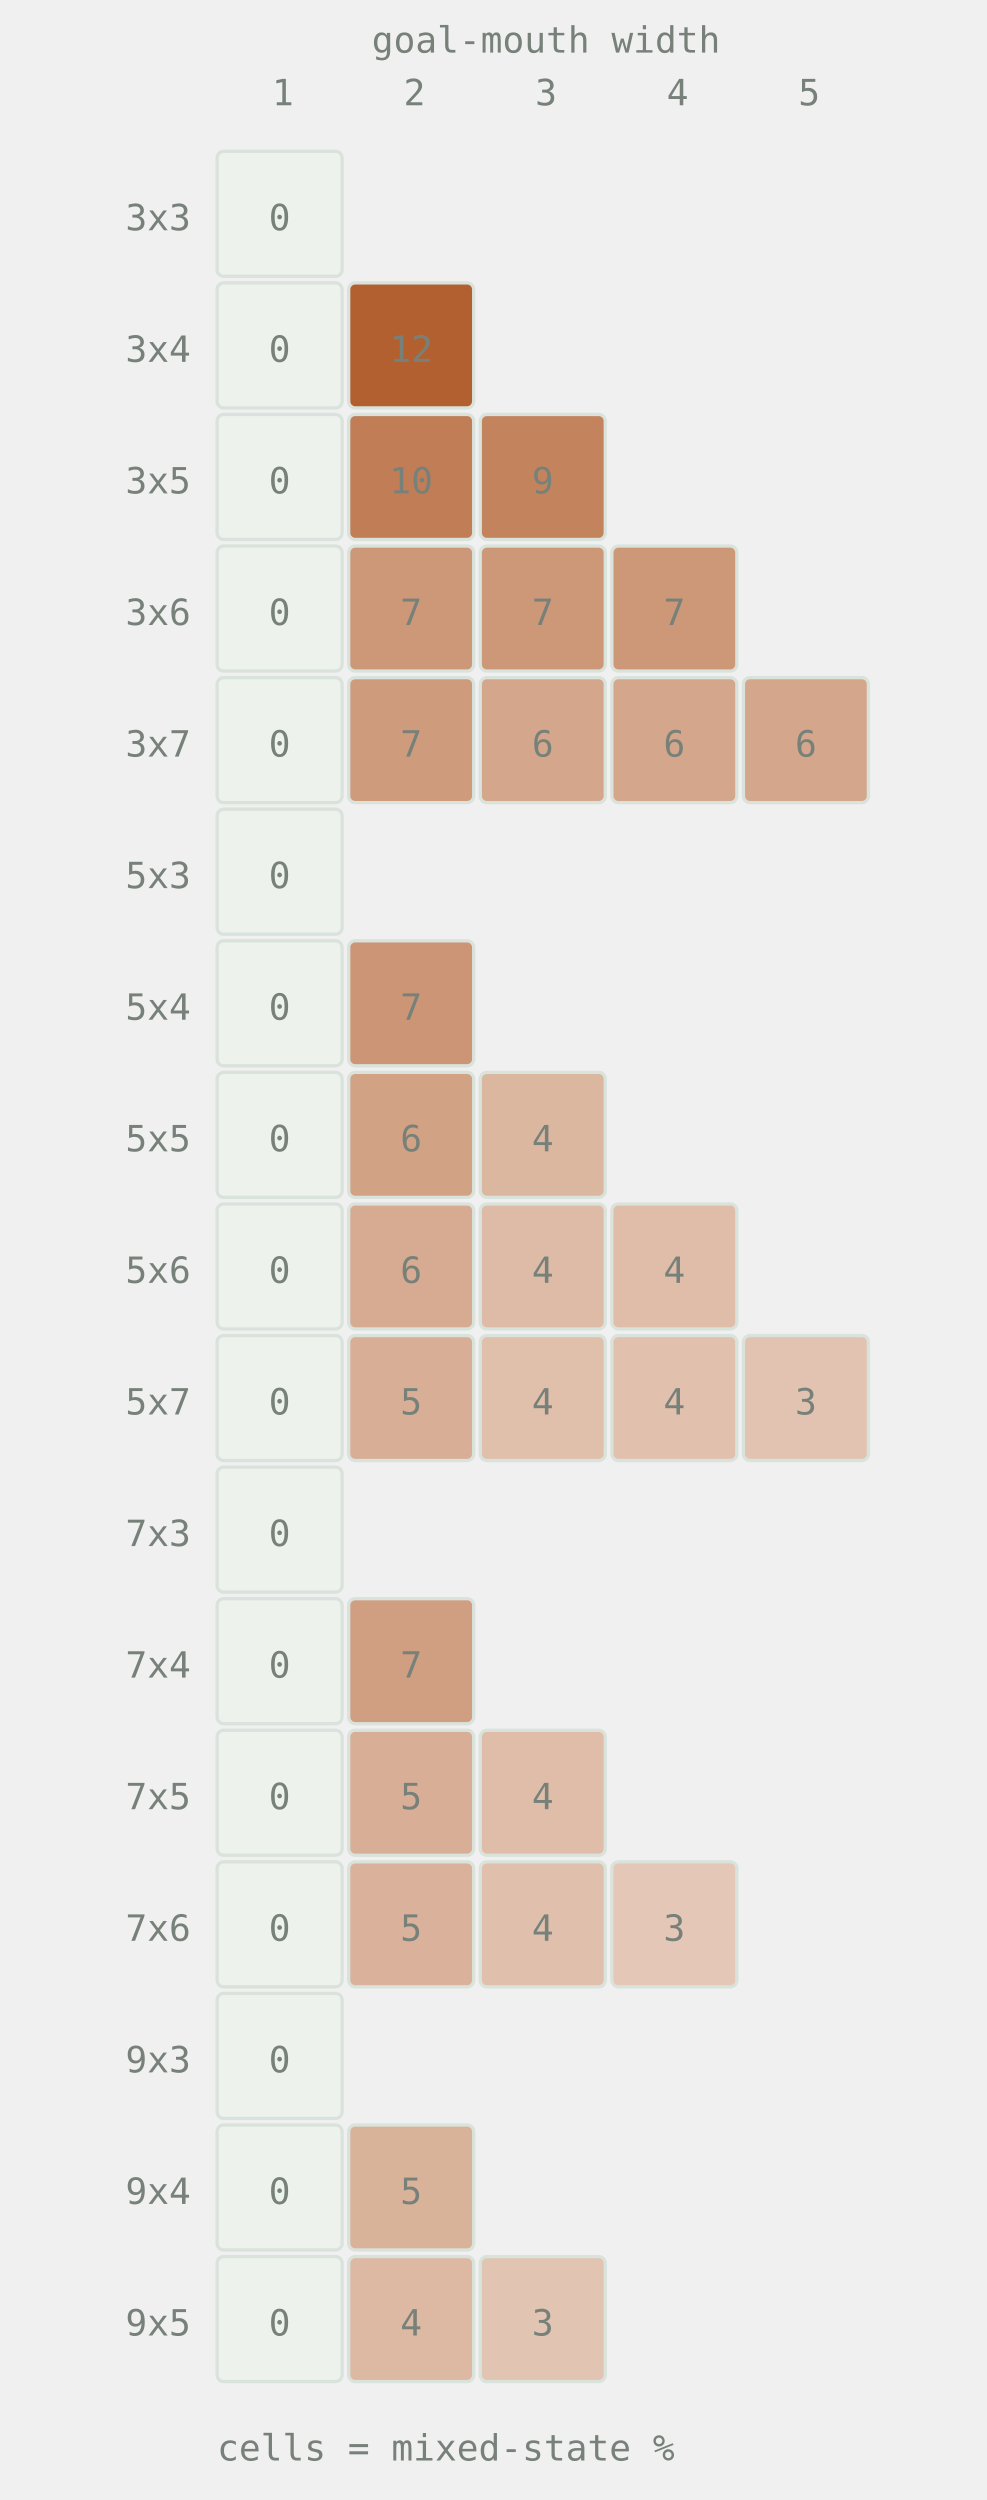
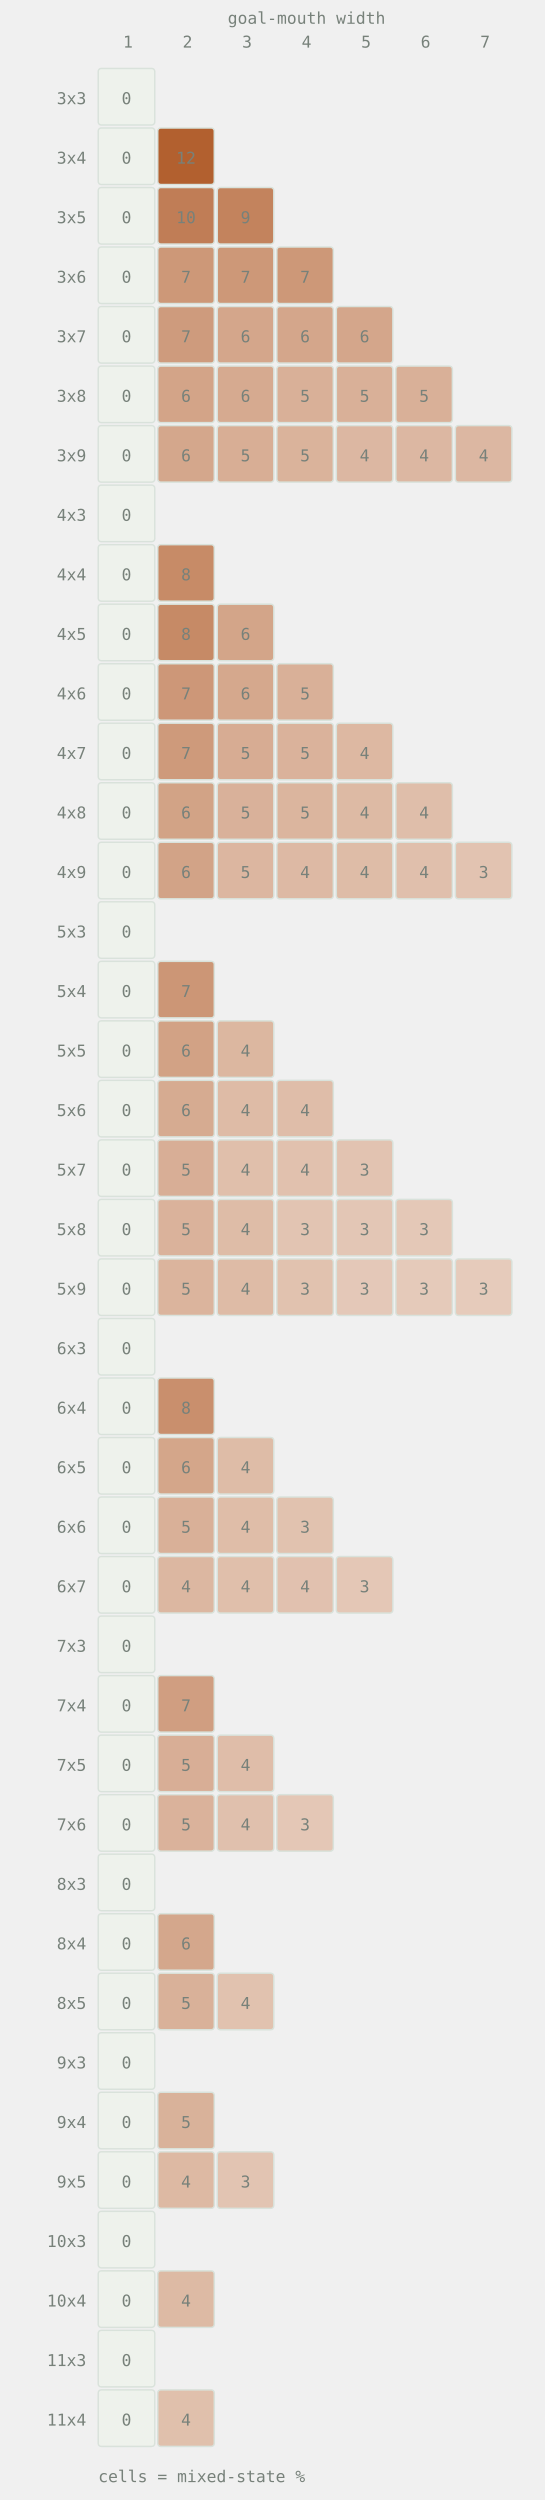
- <svg xmlns="http://www.w3.org/2000/svg" viewBox="0 0 300 760" role="img" aria-label="Mixed-strategy fraction by board size (rows) and goal-mouth width (columns). The goal-width-1 column is zero for every board.">
+ <svg xmlns="http://www.w3.org/2000/svg" viewBox="0 0 366 1680" role="img" aria-label="Mixed-strategy fraction by board size (rows) and goal-mouth width (columns). The goal-width-1 column is zero for every board.">
  <style>text{font-family:ui-monospace,monospace;font-size:11px;fill:var(--ink-faint,#77817a)}</style>
  <text x="86" y="32" text-anchor="middle">1</text>
  <text x="126" y="32" text-anchor="middle">2</text>
  <text x="166" y="32" text-anchor="middle">3</text>
  <text x="206" y="32" text-anchor="middle">4</text>
  <text x="246" y="32" text-anchor="middle">5</text>
-   <text x="166" y="16" text-anchor="middle">goal-mouth width</text>
+   <text x="286" y="32" text-anchor="middle">6</text>
+   <text x="326" y="32" text-anchor="middle">7</text>
+   <text x="206" y="16" text-anchor="middle">goal-mouth width</text>
  <text x="58" y="70" text-anchor="end">3x3</text>
  <rect x="66" y="46" width="38" height="38" rx="2" fill="#eef2ec" stroke="var(--rule,#d9e2db)" />
  <text x="85" y="70" text-anchor="middle" fill="var(--ink,#19211c)">0</text>
  <text x="58" y="110" text-anchor="end">3x4</text>
  <rect x="66" y="86" width="38" height="38" rx="2" fill="#eef2ec" stroke="var(--rule,#d9e2db)" />
  <text x="85" y="110" text-anchor="middle" fill="var(--ink,#19211c)">0</text>
  <rect x="106" y="86" width="38" height="38" rx="2" fill="#b2602f" stroke="var(--rule,#d9e2db)" />
  <text x="125" y="110" text-anchor="middle" fill="#ffffff">12</text>
  <text x="58" y="150" text-anchor="end">3x5</text>
  <rect x="66" y="126" width="38" height="38" rx="2" fill="#eef2ec" stroke="var(--rule,#d9e2db)" />
  <text x="85" y="150" text-anchor="middle" fill="var(--ink,#19211c)">0</text>
  <rect x="106" y="126" width="38" height="38" rx="2" fill="#c07d56" stroke="var(--rule,#d9e2db)" />
  <text x="125" y="150" text-anchor="middle" fill="#ffffff">10</text>
  <rect x="146" y="126" width="38" height="38" rx="2" fill="#c3835d" stroke="var(--rule,#d9e2db)" />
  <text x="165" y="150" text-anchor="middle" fill="#ffffff">9</text>
  <text x="58" y="190" text-anchor="end">3x6</text>
  <rect x="66" y="166" width="38" height="38" rx="2" fill="#eef2ec" stroke="var(--rule,#d9e2db)" />
  <text x="85" y="190" text-anchor="middle" fill="var(--ink,#19211c)">0</text>
  <rect x="106" y="166" width="38" height="38" rx="2" fill="#cd9878" stroke="var(--rule,#d9e2db)" />
  <text x="125" y="190" text-anchor="middle" fill="#ffffff">7</text>
  <rect x="146" y="166" width="38" height="38" rx="2" fill="#cd9878" stroke="var(--rule,#d9e2db)" />
  <text x="165" y="190" text-anchor="middle" fill="#ffffff">7</text>
  <rect x="186" y="166" width="38" height="38" rx="2" fill="#cd9878" stroke="var(--rule,#d9e2db)" />
  <text x="205" y="190" text-anchor="middle" fill="#ffffff">7</text>
  <text x="58" y="230" text-anchor="end">3x7</text>
  <rect x="66" y="206" width="38" height="38" rx="2" fill="#eef2ec" stroke="var(--rule,#d9e2db)" />
  <text x="85" y="230" text-anchor="middle" fill="var(--ink,#19211c)">0</text>
  <rect x="106" y="206" width="38" height="38" rx="2" fill="#ce9b7d" stroke="var(--rule,#d9e2db)" />
  <text x="125" y="230" text-anchor="middle" fill="#ffffff">7</text>
  <rect x="146" y="206" width="38" height="38" rx="2" fill="#d4a68b" stroke="var(--rule,#d9e2db)" />
  <text x="165" y="230" text-anchor="middle" fill="#ffffff">6</text>
  <rect x="186" y="206" width="38" height="38" rx="2" fill="#d4a68b" stroke="var(--rule,#d9e2db)" />
  <text x="205" y="230" text-anchor="middle" fill="#ffffff">6</text>
  <rect x="226" y="206" width="38" height="38" rx="2" fill="#d4a68b" stroke="var(--rule,#d9e2db)" />
  <text x="245" y="230" text-anchor="middle" fill="#ffffff">6</text>
-   <text x="58" y="270" text-anchor="end">5x3</text>
+   <text x="58" y="270" text-anchor="end">3x8</text>
  <rect x="66" y="246" width="38" height="38" rx="2" fill="#eef2ec" stroke="var(--rule,#d9e2db)" />
  <text x="85" y="270" text-anchor="middle" fill="var(--ink,#19211c)">0</text>
-   <text x="58" y="310" text-anchor="end">5x4</text>
+   <rect x="106" y="246" width="38" height="38" rx="2" fill="#d3a488" stroke="var(--rule,#d9e2db)" />
+   <text x="125" y="270" text-anchor="middle" fill="#ffffff">6</text>
+   <rect x="146" y="246" width="38" height="38" rx="2" fill="#d6aa90" stroke="var(--rule,#d9e2db)" />
+   <text x="165" y="270" text-anchor="middle" fill="#ffffff">6</text>
+   <rect x="186" y="246" width="38" height="38" rx="2" fill="#d9b098" stroke="var(--rule,#d9e2db)" />
+   <text x="205" y="270" text-anchor="middle" fill="var(--ink,#19211c)">5</text>
+   <rect x="226" y="246" width="38" height="38" rx="2" fill="#d9b098" stroke="var(--rule,#d9e2db)" />
+   <text x="245" y="270" text-anchor="middle" fill="var(--ink,#19211c)">5</text>
+   <rect x="266" y="246" width="38" height="38" rx="2" fill="#d9b098" stroke="var(--rule,#d9e2db)" />
+   <text x="285" y="270" text-anchor="middle" fill="var(--ink,#19211c)">5</text>
+   <text x="58" y="310" text-anchor="end">3x9</text>
  <rect x="66" y="286" width="38" height="38" rx="2" fill="#eef2ec" stroke="var(--rule,#d9e2db)" />
  <text x="85" y="310" text-anchor="middle" fill="var(--ink,#19211c)">0</text>
-   <rect x="106" y="286" width="38" height="38" rx="2" fill="#cc9676" stroke="var(--rule,#d9e2db)" />
-   <text x="125" y="310" text-anchor="middle" fill="#ffffff">7</text>
-   <text x="58" y="350" text-anchor="end">5x5</text>
+   <rect x="106" y="286" width="38" height="38" rx="2" fill="#d4a78c" stroke="var(--rule,#d9e2db)" />
+   <text x="125" y="310" text-anchor="middle" fill="#ffffff">6</text>
+   <rect x="146" y="286" width="38" height="38" rx="2" fill="#d8ae95" stroke="var(--rule,#d9e2db)" />
+   <text x="165" y="310" text-anchor="middle" fill="var(--ink,#19211c)">5</text>
+   <rect x="186" y="286" width="38" height="38" rx="2" fill="#dab39b" stroke="var(--rule,#d9e2db)" />
+   <text x="205" y="310" text-anchor="middle" fill="var(--ink,#19211c)">5</text>
+   <rect x="226" y="286" width="38" height="38" rx="2" fill="#dcb7a2" stroke="var(--rule,#d9e2db)" />
+   <text x="245" y="310" text-anchor="middle" fill="var(--ink,#19211c)">4</text>
+   <rect x="266" y="286" width="38" height="38" rx="2" fill="#dcb7a2" stroke="var(--rule,#d9e2db)" />
+   <text x="285" y="310" text-anchor="middle" fill="var(--ink,#19211c)">4</text>
+   <rect x="306" y="286" width="38" height="38" rx="2" fill="#dcb7a2" stroke="var(--rule,#d9e2db)" />
+   <text x="325" y="310" text-anchor="middle" fill="var(--ink,#19211c)">4</text>
+   <text x="58" y="350" text-anchor="end">4x3</text>
  <rect x="66" y="326" width="38" height="38" rx="2" fill="#eef2ec" stroke="var(--rule,#d9e2db)" />
  <text x="85" y="350" text-anchor="middle" fill="var(--ink,#19211c)">0</text>
-   <rect x="106" y="326" width="38" height="38" rx="2" fill="#d2a285" stroke="var(--rule,#d9e2db)" />
-   <text x="125" y="350" text-anchor="middle" fill="#ffffff">6</text>
-   <rect x="146" y="326" width="38" height="38" rx="2" fill="#dcb7a0" stroke="var(--rule,#d9e2db)" />
-   <text x="165" y="350" text-anchor="middle" fill="var(--ink,#19211c)">4</text>
-   <text x="58" y="390" text-anchor="end">5x6</text>
+   <text x="58" y="390" text-anchor="end">4x4</text>
  <rect x="66" y="366" width="38" height="38" rx="2" fill="#eef2ec" stroke="var(--rule,#d9e2db)" />
  <text x="85" y="390" text-anchor="middle" fill="var(--ink,#19211c)">0</text>
-   <rect x="106" y="366" width="38" height="38" rx="2" fill="#d6ab91" stroke="var(--rule,#d9e2db)" />
-   <text x="125" y="390" text-anchor="middle" fill="#ffffff">6</text>
-   <rect x="146" y="366" width="38" height="38" rx="2" fill="#debba6" stroke="var(--rule,#d9e2db)" />
-   <text x="165" y="390" text-anchor="middle" fill="var(--ink,#19211c)">4</text>
-   <rect x="186" y="366" width="38" height="38" rx="2" fill="#dfbda9" stroke="var(--rule,#d9e2db)" />
-   <text x="205" y="390" text-anchor="middle" fill="var(--ink,#19211c)">4</text>
-   <text x="58" y="430" text-anchor="end">5x7</text>
+   <rect x="106" y="366" width="38" height="38" rx="2" fill="#c78b67" stroke="var(--rule,#d9e2db)" />
+   <text x="125" y="390" text-anchor="middle" fill="#ffffff">8</text>
+   <text x="58" y="430" text-anchor="end">4x5</text>
  <rect x="66" y="406" width="38" height="38" rx="2" fill="#eef2ec" stroke="var(--rule,#d9e2db)" />
  <text x="85" y="430" text-anchor="middle" fill="var(--ink,#19211c)">0</text>
-   <rect x="106" y="406" width="38" height="38" rx="2" fill="#d8ae96" stroke="var(--rule,#d9e2db)" />
-   <text x="125" y="430" text-anchor="middle" fill="var(--ink,#19211c)">5</text>
-   <rect x="146" y="406" width="38" height="38" rx="2" fill="#e0bfab" stroke="var(--rule,#d9e2db)" />
-   <text x="165" y="430" text-anchor="middle" fill="var(--ink,#19211c)">4</text>
-   <rect x="186" y="406" width="38" height="38" rx="2" fill="#e1c1ae" stroke="var(--rule,#d9e2db)" />
-   <text x="205" y="430" text-anchor="middle" fill="var(--ink,#19211c)">4</text>
-   <rect x="226" y="406" width="38" height="38" rx="2" fill="#e2c3b1" stroke="var(--rule,#d9e2db)" />
-   <text x="245" y="430" text-anchor="middle" fill="var(--ink,#19211c)">3</text>
-   <text x="58" y="470" text-anchor="end">7x3</text>
+   <rect x="106" y="406" width="38" height="38" rx="2" fill="#c68a66" stroke="var(--rule,#d9e2db)" />
+   <text x="125" y="430" text-anchor="middle" fill="#ffffff">8</text>
+   <rect x="146" y="406" width="38" height="38" rx="2" fill="#d3a589" stroke="var(--rule,#d9e2db)" />
+   <text x="165" y="430" text-anchor="middle" fill="#ffffff">6</text>
+   <text x="58" y="470" text-anchor="end">4x6</text>
  <rect x="66" y="446" width="38" height="38" rx="2" fill="#eef2ec" stroke="var(--rule,#d9e2db)" />
  <text x="85" y="470" text-anchor="middle" fill="var(--ink,#19211c)">0</text>
-   <text x="58" y="510" text-anchor="end">7x4</text>
+   <rect x="106" y="446" width="38" height="38" rx="2" fill="#cd9778" stroke="var(--rule,#d9e2db)" />
+   <text x="125" y="470" text-anchor="middle" fill="#ffffff">7</text>
+   <rect x="146" y="446" width="38" height="38" rx="2" fill="#d5a88d" stroke="var(--rule,#d9e2db)" />
+   <text x="165" y="470" text-anchor="middle" fill="#ffffff">6</text>
+   <rect x="186" y="446" width="38" height="38" rx="2" fill="#d9b098" stroke="var(--rule,#d9e2db)" />
+   <text x="205" y="470" text-anchor="middle" fill="var(--ink,#19211c)">5</text>
+   <text x="58" y="510" text-anchor="end">4x7</text>
  <rect x="66" y="486" width="38" height="38" rx="2" fill="#eef2ec" stroke="var(--rule,#d9e2db)" />
  <text x="85" y="510" text-anchor="middle" fill="var(--ink,#19211c)">0</text>
-   <rect x="106" y="486" width="38" height="38" rx="2" fill="#d09e81" stroke="var(--rule,#d9e2db)" />
+   <rect x="106" y="486" width="38" height="38" rx="2" fill="#ce9a7b" stroke="var(--rule,#d9e2db)" />
  <text x="125" y="510" text-anchor="middle" fill="#ffffff">7</text>
-   <text x="58" y="550" text-anchor="end">7x5</text>
+   <rect x="146" y="486" width="38" height="38" rx="2" fill="#d7ac93" stroke="var(--rule,#d9e2db)" />
+   <text x="165" y="510" text-anchor="middle" fill="var(--ink,#19211c)">5</text>
+   <rect x="186" y="486" width="38" height="38" rx="2" fill="#dab29b" stroke="var(--rule,#d9e2db)" />
+   <text x="205" y="510" text-anchor="middle" fill="var(--ink,#19211c)">5</text>
+   <rect x="226" y="486" width="38" height="38" rx="2" fill="#ddb8a2" stroke="var(--rule,#d9e2db)" />
+   <text x="245" y="510" text-anchor="middle" fill="var(--ink,#19211c)">4</text>
+   <text x="58" y="550" text-anchor="end">4x8</text>
  <rect x="66" y="526" width="38" height="38" rx="2" fill="#eef2ec" stroke="var(--rule,#d9e2db)" />
  <text x="85" y="550" text-anchor="middle" fill="var(--ink,#19211c)">0</text>
-   <rect x="106" y="526" width="38" height="38" rx="2" fill="#d8ae96" stroke="var(--rule,#d9e2db)" />
-   <text x="125" y="550" text-anchor="middle" fill="var(--ink,#19211c)">5</text>
-   <rect x="146" y="526" width="38" height="38" rx="2" fill="#dfbda9" stroke="var(--rule,#d9e2db)" />
-   <text x="165" y="550" text-anchor="middle" fill="var(--ink,#19211c)">4</text>
-   <text x="58" y="590" text-anchor="end">7x6</text>
+   <rect x="106" y="526" width="38" height="38" rx="2" fill="#d2a386" stroke="var(--rule,#d9e2db)" />
+   <text x="125" y="550" text-anchor="middle" fill="#ffffff">6</text>
+   <rect x="146" y="526" width="38" height="38" rx="2" fill="#d9b19a" stroke="var(--rule,#d9e2db)" />
+   <text x="165" y="550" text-anchor="middle" fill="var(--ink,#19211c)">5</text>
+   <rect x="186" y="526" width="38" height="38" rx="2" fill="#dbb59e" stroke="var(--rule,#d9e2db)" />
+   <text x="205" y="550" text-anchor="middle" fill="var(--ink,#19211c)">5</text>
+   <rect x="226" y="526" width="38" height="38" rx="2" fill="#ddbaa4" stroke="var(--rule,#d9e2db)" />
+   <text x="245" y="550" text-anchor="middle" fill="var(--ink,#19211c)">4</text>
+   <rect x="266" y="526" width="38" height="38" rx="2" fill="#dfbeaa" stroke="var(--rule,#d9e2db)" />
+   <text x="285" y="550" text-anchor="middle" fill="var(--ink,#19211c)">4</text>
+   <text x="58" y="590" text-anchor="end">4x9</text>
  <rect x="66" y="566" width="38" height="38" rx="2" fill="#eef2ec" stroke="var(--rule,#d9e2db)" />
  <text x="85" y="590" text-anchor="middle" fill="var(--ink,#19211c)">0</text>
-   <rect x="106" y="566" width="38" height="38" rx="2" fill="#dab29b" stroke="var(--rule,#d9e2db)" />
-   <text x="125" y="590" text-anchor="middle" fill="var(--ink,#19211c)">5</text>
-   <rect x="146" y="566" width="38" height="38" rx="2" fill="#e0c0ad" stroke="var(--rule,#d9e2db)" />
-   <text x="165" y="590" text-anchor="middle" fill="var(--ink,#19211c)">4</text>
-   <rect x="186" y="566" width="38" height="38" rx="2" fill="#e4c7b6" stroke="var(--rule,#d9e2db)" />
-   <text x="205" y="590" text-anchor="middle" fill="var(--ink,#19211c)">3</text>
-   <text x="58" y="630" text-anchor="end">9x3</text>
+   <rect x="106" y="566" width="38" height="38" rx="2" fill="#d2a387" stroke="var(--rule,#d9e2db)" />
+   <text x="125" y="590" text-anchor="middle" fill="#ffffff">6</text>
+   <rect x="146" y="566" width="38" height="38" rx="2" fill="#dcb6a0" stroke="var(--rule,#d9e2db)" />
+   <text x="165" y="590" text-anchor="middle" fill="var(--ink,#19211c)">5</text>
+   <rect x="186" y="566" width="38" height="38" rx="2" fill="#ddb9a4" stroke="var(--rule,#d9e2db)" />
+   <text x="205" y="590" text-anchor="middle" fill="var(--ink,#19211c)">4</text>
+   <rect x="226" y="566" width="38" height="38" rx="2" fill="#debca7" stroke="var(--rule,#d9e2db)" />
+   <text x="245" y="590" text-anchor="middle" fill="var(--ink,#19211c)">4</text>
+   <rect x="266" y="566" width="38" height="38" rx="2" fill="#e0bfac" stroke="var(--rule,#d9e2db)" />
+   <text x="285" y="590" text-anchor="middle" fill="var(--ink,#19211c)">4</text>
+   <rect x="306" y="566" width="38" height="38" rx="2" fill="#e2c3b1" stroke="var(--rule,#d9e2db)" />
+   <text x="325" y="590" text-anchor="middle" fill="var(--ink,#19211c)">3</text>
+   <text x="58" y="630" text-anchor="end">5x3</text>
  <rect x="66" y="606" width="38" height="38" rx="2" fill="#eef2ec" stroke="var(--rule,#d9e2db)" />
  <text x="85" y="630" text-anchor="middle" fill="var(--ink,#19211c)">0</text>
-   <text x="58" y="670" text-anchor="end">9x4</text>
+   <text x="58" y="670" text-anchor="end">5x4</text>
  <rect x="66" y="646" width="38" height="38" rx="2" fill="#eef2ec" stroke="var(--rule,#d9e2db)" />
  <text x="85" y="670" text-anchor="middle" fill="var(--ink,#19211c)">0</text>
-   <rect x="106" y="646" width="38" height="38" rx="2" fill="#d9b29a" stroke="var(--rule,#d9e2db)" />
-   <text x="125" y="670" text-anchor="middle" fill="var(--ink,#19211c)">5</text>
-   <text x="58" y="710" text-anchor="end">9x5</text>
+   <rect x="106" y="646" width="38" height="38" rx="2" fill="#cc9676" stroke="var(--rule,#d9e2db)" />
+   <text x="125" y="670" text-anchor="middle" fill="#ffffff">7</text>
+   <text x="58" y="710" text-anchor="end">5x5</text>
  <rect x="66" y="686" width="38" height="38" rx="2" fill="#eef2ec" stroke="var(--rule,#d9e2db)" />
  <text x="85" y="710" text-anchor="middle" fill="var(--ink,#19211c)">0</text>
-   <rect x="106" y="686" width="38" height="38" rx="2" fill="#ddb9a3" stroke="var(--rule,#d9e2db)" />
-   <text x="125" y="710" text-anchor="middle" fill="var(--ink,#19211c)">4</text>
-   <rect x="146" y="686" width="38" height="38" rx="2" fill="#e2c4b2" stroke="var(--rule,#d9e2db)" />
-   <text x="165" y="710" text-anchor="middle" fill="var(--ink,#19211c)">3</text>
-   <text x="66" y="748">cells = mixed-state %</text>
+   <rect x="106" y="686" width="38" height="38" rx="2" fill="#d2a285" stroke="var(--rule,#d9e2db)" />
+   <text x="125" y="710" text-anchor="middle" fill="#ffffff">6</text>
+   <rect x="146" y="686" width="38" height="38" rx="2" fill="#dcb7a0" stroke="var(--rule,#d9e2db)" />
+   <text x="165" y="710" text-anchor="middle" fill="var(--ink,#19211c)">4</text>
+   <text x="58" y="750" text-anchor="end">5x6</text>
+   <rect x="66" y="726" width="38" height="38" rx="2" fill="#eef2ec" stroke="var(--rule,#d9e2db)" />
+   <text x="85" y="750" text-anchor="middle" fill="var(--ink,#19211c)">0</text>
+   <rect x="106" y="726" width="38" height="38" rx="2" fill="#d6ab91" stroke="var(--rule,#d9e2db)" />
+   <text x="125" y="750" text-anchor="middle" fill="#ffffff">6</text>
+   <rect x="146" y="726" width="38" height="38" rx="2" fill="#debba6" stroke="var(--rule,#d9e2db)" />
+   <text x="165" y="750" text-anchor="middle" fill="var(--ink,#19211c)">4</text>
+   <rect x="186" y="726" width="38" height="38" rx="2" fill="#dfbda9" stroke="var(--rule,#d9e2db)" />
+   <text x="205" y="750" text-anchor="middle" fill="var(--ink,#19211c)">4</text>
+   <text x="58" y="790" text-anchor="end">5x7</text>
+   <rect x="66" y="766" width="38" height="38" rx="2" fill="#eef2ec" stroke="var(--rule,#d9e2db)" />
+   <text x="85" y="790" text-anchor="middle" fill="var(--ink,#19211c)">0</text>
+   <rect x="106" y="766" width="38" height="38" rx="2" fill="#d8ae96" stroke="var(--rule,#d9e2db)" />
+   <text x="125" y="790" text-anchor="middle" fill="var(--ink,#19211c)">5</text>
+   <rect x="146" y="766" width="38" height="38" rx="2" fill="#e0bfab" stroke="var(--rule,#d9e2db)" />
+   <text x="165" y="790" text-anchor="middle" fill="var(--ink,#19211c)">4</text>
+   <rect x="186" y="766" width="38" height="38" rx="2" fill="#e1c1ae" stroke="var(--rule,#d9e2db)" />
+   <text x="205" y="790" text-anchor="middle" fill="var(--ink,#19211c)">4</text>
+   <rect x="226" y="766" width="38" height="38" rx="2" fill="#e2c3b1" stroke="var(--rule,#d9e2db)" />
+   <text x="245" y="790" text-anchor="middle" fill="var(--ink,#19211c)">3</text>
+   <text x="58" y="830" text-anchor="end">5x8</text>
+   <rect x="66" y="806" width="38" height="38" rx="2" fill="#eef2ec" stroke="var(--rule,#d9e2db)" />
+   <text x="85" y="830" text-anchor="middle" fill="var(--ink,#19211c)">0</text>
+   <rect x="106" y="806" width="38" height="38" rx="2" fill="#dab29b" stroke="var(--rule,#d9e2db)" />
+   <text x="125" y="830" text-anchor="middle" fill="var(--ink,#19211c)">5</text>
+   <rect x="146" y="806" width="38" height="38" rx="2" fill="#debca7" stroke="var(--rule,#d9e2db)" />
+   <text x="165" y="830" text-anchor="middle" fill="var(--ink,#19211c)">4</text>
+   <rect x="186" y="806" width="38" height="38" rx="2" fill="#e2c4b2" stroke="var(--rule,#d9e2db)" />
+   <text x="205" y="830" text-anchor="middle" fill="var(--ink,#19211c)">3</text>
+   <rect x="226" y="806" width="38" height="38" rx="2" fill="#e3c6b5" stroke="var(--rule,#d9e2db)" />
+   <text x="245" y="830" text-anchor="middle" fill="var(--ink,#19211c)">3</text>
+   <rect x="266" y="806" width="38" height="38" rx="2" fill="#e4c8b7" stroke="var(--rule,#d9e2db)" />
+   <text x="285" y="830" text-anchor="middle" fill="var(--ink,#19211c)">3</text>
+   <text x="58" y="870" text-anchor="end">5x9</text>
+   <rect x="66" y="846" width="38" height="38" rx="2" fill="#eef2ec" stroke="var(--rule,#d9e2db)" />
+   <text x="85" y="870" text-anchor="middle" fill="var(--ink,#19211c)">0</text>
+   <rect x="106" y="846" width="38" height="38" rx="2" fill="#dbb49d" stroke="var(--rule,#d9e2db)" />
+   <text x="125" y="870" text-anchor="middle" fill="var(--ink,#19211c)">5</text>
+   <rect x="146" y="846" width="38" height="38" rx="2" fill="#debba6" stroke="var(--rule,#d9e2db)" />
+   <text x="165" y="870" text-anchor="middle" fill="var(--ink,#19211c)">4</text>
+   <rect x="186" y="846" width="38" height="38" rx="2" fill="#e1c2af" stroke="var(--rule,#d9e2db)" />
+   <text x="205" y="870" text-anchor="middle" fill="var(--ink,#19211c)">3</text>
+   <rect x="226" y="846" width="38" height="38" rx="2" fill="#e4c8b8" stroke="var(--rule,#d9e2db)" />
+   <text x="245" y="870" text-anchor="middle" fill="var(--ink,#19211c)">3</text>
+   <rect x="266" y="846" width="38" height="38" rx="2" fill="#e5caba" stroke="var(--rule,#d9e2db)" />
+   <text x="285" y="870" text-anchor="middle" fill="var(--ink,#19211c)">3</text>
+   <rect x="306" y="846" width="38" height="38" rx="2" fill="#e6cbbb" stroke="var(--rule,#d9e2db)" />
+   <text x="325" y="870" text-anchor="middle" fill="var(--ink,#19211c)">3</text>
+   <text x="58" y="910" text-anchor="end">6x3</text>
+   <rect x="66" y="886" width="38" height="38" rx="2" fill="#eef2ec" stroke="var(--rule,#d9e2db)" />
+   <text x="85" y="910" text-anchor="middle" fill="var(--ink,#19211c)">0</text>
+   <text x="58" y="950" text-anchor="end">6x4</text>
+   <rect x="66" y="926" width="38" height="38" rx="2" fill="#eef2ec" stroke="var(--rule,#d9e2db)" />
+   <text x="85" y="950" text-anchor="middle" fill="var(--ink,#19211c)">0</text>
+   <rect x="106" y="926" width="38" height="38" rx="2" fill="#c98f6d" stroke="var(--rule,#d9e2db)" />
+   <text x="125" y="950" text-anchor="middle" fill="#ffffff">8</text>
+   <text x="58" y="990" text-anchor="end">6x5</text>
+   <rect x="66" y="966" width="38" height="38" rx="2" fill="#eef2ec" stroke="var(--rule,#d9e2db)" />
+   <text x="85" y="990" text-anchor="middle" fill="var(--ink,#19211c)">0</text>
+   <rect x="106" y="966" width="38" height="38" rx="2" fill="#d4a68a" stroke="var(--rule,#d9e2db)" />
+   <text x="125" y="990" text-anchor="middle" fill="#ffffff">6</text>
+   <rect x="146" y="966" width="38" height="38" rx="2" fill="#debca7" stroke="var(--rule,#d9e2db)" />
+   <text x="165" y="990" text-anchor="middle" fill="var(--ink,#19211c)">4</text>
+   <text x="58" y="1030" text-anchor="end">6x6</text>
+   <rect x="66" y="1006" width="38" height="38" rx="2" fill="#eef2ec" stroke="var(--rule,#d9e2db)" />
+   <text x="85" y="1030" text-anchor="middle" fill="var(--ink,#19211c)">0</text>
+   <rect x="106" y="1006" width="38" height="38" rx="2" fill="#d9b098" stroke="var(--rule,#d9e2db)" />
+   <text x="125" y="1030" text-anchor="middle" fill="var(--ink,#19211c)">5</text>
+   <rect x="146" y="1006" width="38" height="38" rx="2" fill="#dfbda8" stroke="var(--rule,#d9e2db)" />
+   <text x="165" y="1030" text-anchor="middle" fill="var(--ink,#19211c)">4</text>
+   <rect x="186" y="1006" width="38" height="38" rx="2" fill="#e1c2af" stroke="var(--rule,#d9e2db)" />
+   <text x="205" y="1030" text-anchor="middle" fill="var(--ink,#19211c)">3</text>
+   <text x="58" y="1070" text-anchor="end">6x7</text>
+   <rect x="66" y="1046" width="38" height="38" rx="2" fill="#eef2ec" stroke="var(--rule,#d9e2db)" />
+   <text x="85" y="1070" text-anchor="middle" fill="var(--ink,#19211c)">0</text>
+   <rect x="106" y="1046" width="38" height="38" rx="2" fill="#dcb7a1" stroke="var(--rule,#d9e2db)" />
+   <text x="125" y="1070" text-anchor="middle" fill="var(--ink,#19211c)">4</text>
+   <rect x="146" y="1046" width="38" height="38" rx="2" fill="#e0bfab" stroke="var(--rule,#d9e2db)" />
+   <text x="165" y="1070" text-anchor="middle" fill="var(--ink,#19211c)">4</text>
+   <rect x="186" y="1046" width="38" height="38" rx="2" fill="#e1c1af" stroke="var(--rule,#d9e2db)" />
+   <text x="205" y="1070" text-anchor="middle" fill="var(--ink,#19211c)">4</text>
+   <rect x="226" y="1046" width="38" height="38" rx="2" fill="#e4c7b6" stroke="var(--rule,#d9e2db)" />
+   <text x="245" y="1070" text-anchor="middle" fill="var(--ink,#19211c)">3</text>
+   <text x="58" y="1110" text-anchor="end">7x3</text>
+   <rect x="66" y="1086" width="38" height="38" rx="2" fill="#eef2ec" stroke="var(--rule,#d9e2db)" />
+   <text x="85" y="1110" text-anchor="middle" fill="var(--ink,#19211c)">0</text>
+   <text x="58" y="1150" text-anchor="end">7x4</text>
+   <rect x="66" y="1126" width="38" height="38" rx="2" fill="#eef2ec" stroke="var(--rule,#d9e2db)" />
+   <text x="85" y="1150" text-anchor="middle" fill="var(--ink,#19211c)">0</text>
+   <rect x="106" y="1126" width="38" height="38" rx="2" fill="#d09e81" stroke="var(--rule,#d9e2db)" />
+   <text x="125" y="1150" text-anchor="middle" fill="#ffffff">7</text>
+   <text x="58" y="1190" text-anchor="end">7x5</text>
+   <rect x="66" y="1166" width="38" height="38" rx="2" fill="#eef2ec" stroke="var(--rule,#d9e2db)" />
+   <text x="85" y="1190" text-anchor="middle" fill="var(--ink,#19211c)">0</text>
+   <rect x="106" y="1166" width="38" height="38" rx="2" fill="#d8ae96" stroke="var(--rule,#d9e2db)" />
+   <text x="125" y="1190" text-anchor="middle" fill="var(--ink,#19211c)">5</text>
+   <rect x="146" y="1166" width="38" height="38" rx="2" fill="#dfbda9" stroke="var(--rule,#d9e2db)" />
+   <text x="165" y="1190" text-anchor="middle" fill="var(--ink,#19211c)">4</text>
+   <text x="58" y="1230" text-anchor="end">7x6</text>
+   <rect x="66" y="1206" width="38" height="38" rx="2" fill="#eef2ec" stroke="var(--rule,#d9e2db)" />
+   <text x="85" y="1230" text-anchor="middle" fill="var(--ink,#19211c)">0</text>
+   <rect x="106" y="1206" width="38" height="38" rx="2" fill="#dab29b" stroke="var(--rule,#d9e2db)" />
+   <text x="125" y="1230" text-anchor="middle" fill="var(--ink,#19211c)">5</text>
+   <rect x="146" y="1206" width="38" height="38" rx="2" fill="#e0c0ad" stroke="var(--rule,#d9e2db)" />
+   <text x="165" y="1230" text-anchor="middle" fill="var(--ink,#19211c)">4</text>
+   <rect x="186" y="1206" width="38" height="38" rx="2" fill="#e4c7b6" stroke="var(--rule,#d9e2db)" />
+   <text x="205" y="1230" text-anchor="middle" fill="var(--ink,#19211c)">3</text>
+   <text x="58" y="1270" text-anchor="end">8x3</text>
+   <rect x="66" y="1246" width="38" height="38" rx="2" fill="#eef2ec" stroke="var(--rule,#d9e2db)" />
+   <text x="85" y="1270" text-anchor="middle" fill="var(--ink,#19211c)">0</text>
+   <text x="58" y="1310" text-anchor="end">8x4</text>
+   <rect x="66" y="1286" width="38" height="38" rx="2" fill="#eef2ec" stroke="var(--rule,#d9e2db)" />
+   <text x="85" y="1310" text-anchor="middle" fill="var(--ink,#19211c)">0</text>
+   <rect x="106" y="1286" width="38" height="38" rx="2" fill="#d4a78c" stroke="var(--rule,#d9e2db)" />
+   <text x="125" y="1310" text-anchor="middle" fill="#ffffff">6</text>
+   <text x="58" y="1350" text-anchor="end">8x5</text>
+   <rect x="66" y="1326" width="38" height="38" rx="2" fill="#eef2ec" stroke="var(--rule,#d9e2db)" />
+   <text x="85" y="1350" text-anchor="middle" fill="var(--ink,#19211c)">0</text>
+   <rect x="106" y="1326" width="38" height="38" rx="2" fill="#d9b199" stroke="var(--rule,#d9e2db)" />
+   <text x="125" y="1350" text-anchor="middle" fill="var(--ink,#19211c)">5</text>
+   <rect x="146" y="1326" width="38" height="38" rx="2" fill="#e1c2af" stroke="var(--rule,#d9e2db)" />
+   <text x="165" y="1350" text-anchor="middle" fill="var(--ink,#19211c)">4</text>
+   <text x="58" y="1390" text-anchor="end">9x3</text>
+   <rect x="66" y="1366" width="38" height="38" rx="2" fill="#eef2ec" stroke="var(--rule,#d9e2db)" />
+   <text x="85" y="1390" text-anchor="middle" fill="var(--ink,#19211c)">0</text>
+   <text x="58" y="1430" text-anchor="end">9x4</text>
+   <rect x="66" y="1406" width="38" height="38" rx="2" fill="#eef2ec" stroke="var(--rule,#d9e2db)" />
+   <text x="85" y="1430" text-anchor="middle" fill="var(--ink,#19211c)">0</text>
+   <rect x="106" y="1406" width="38" height="38" rx="2" fill="#d9b29a" stroke="var(--rule,#d9e2db)" />
+   <text x="125" y="1430" text-anchor="middle" fill="var(--ink,#19211c)">5</text>
+   <text x="58" y="1470" text-anchor="end">9x5</text>
+   <rect x="66" y="1446" width="38" height="38" rx="2" fill="#eef2ec" stroke="var(--rule,#d9e2db)" />
+   <text x="85" y="1470" text-anchor="middle" fill="var(--ink,#19211c)">0</text>
+   <rect x="106" y="1446" width="38" height="38" rx="2" fill="#ddb9a3" stroke="var(--rule,#d9e2db)" />
+   <text x="125" y="1470" text-anchor="middle" fill="var(--ink,#19211c)">4</text>
+   <rect x="146" y="1446" width="38" height="38" rx="2" fill="#e2c4b2" stroke="var(--rule,#d9e2db)" />
+   <text x="165" y="1470" text-anchor="middle" fill="var(--ink,#19211c)">3</text>
+   <text x="58" y="1510" text-anchor="end">10x3</text>
+   <rect x="66" y="1486" width="38" height="38" rx="2" fill="#eef2ec" stroke="var(--rule,#d9e2db)" />
+   <text x="85" y="1510" text-anchor="middle" fill="var(--ink,#19211c)">0</text>
+   <text x="58" y="1550" text-anchor="end">10x4</text>
+   <rect x="66" y="1526" width="38" height="38" rx="2" fill="#eef2ec" stroke="var(--rule,#d9e2db)" />
+   <text x="85" y="1550" text-anchor="middle" fill="var(--ink,#19211c)">0</text>
+   <rect x="106" y="1526" width="38" height="38" rx="2" fill="#ddbaa4" stroke="var(--rule,#d9e2db)" />
+   <text x="125" y="1550" text-anchor="middle" fill="var(--ink,#19211c)">4</text>
+   <text x="58" y="1590" text-anchor="end">11x3</text>
+   <rect x="66" y="1566" width="38" height="38" rx="2" fill="#eef2ec" stroke="var(--rule,#d9e2db)" />
+   <text x="85" y="1590" text-anchor="middle" fill="var(--ink,#19211c)">0</text>
+   <text x="58" y="1630" text-anchor="end">11x4</text>
+   <rect x="66" y="1606" width="38" height="38" rx="2" fill="#eef2ec" stroke="var(--rule,#d9e2db)" />
+   <text x="85" y="1630" text-anchor="middle" fill="var(--ink,#19211c)">0</text>
+   <rect x="106" y="1606" width="38" height="38" rx="2" fill="#e0c0ac" stroke="var(--rule,#d9e2db)" />
+   <text x="125" y="1630" text-anchor="middle" fill="var(--ink,#19211c)">4</text>
+   <text x="66" y="1668">cells = mixed-state %</text>
</svg>
